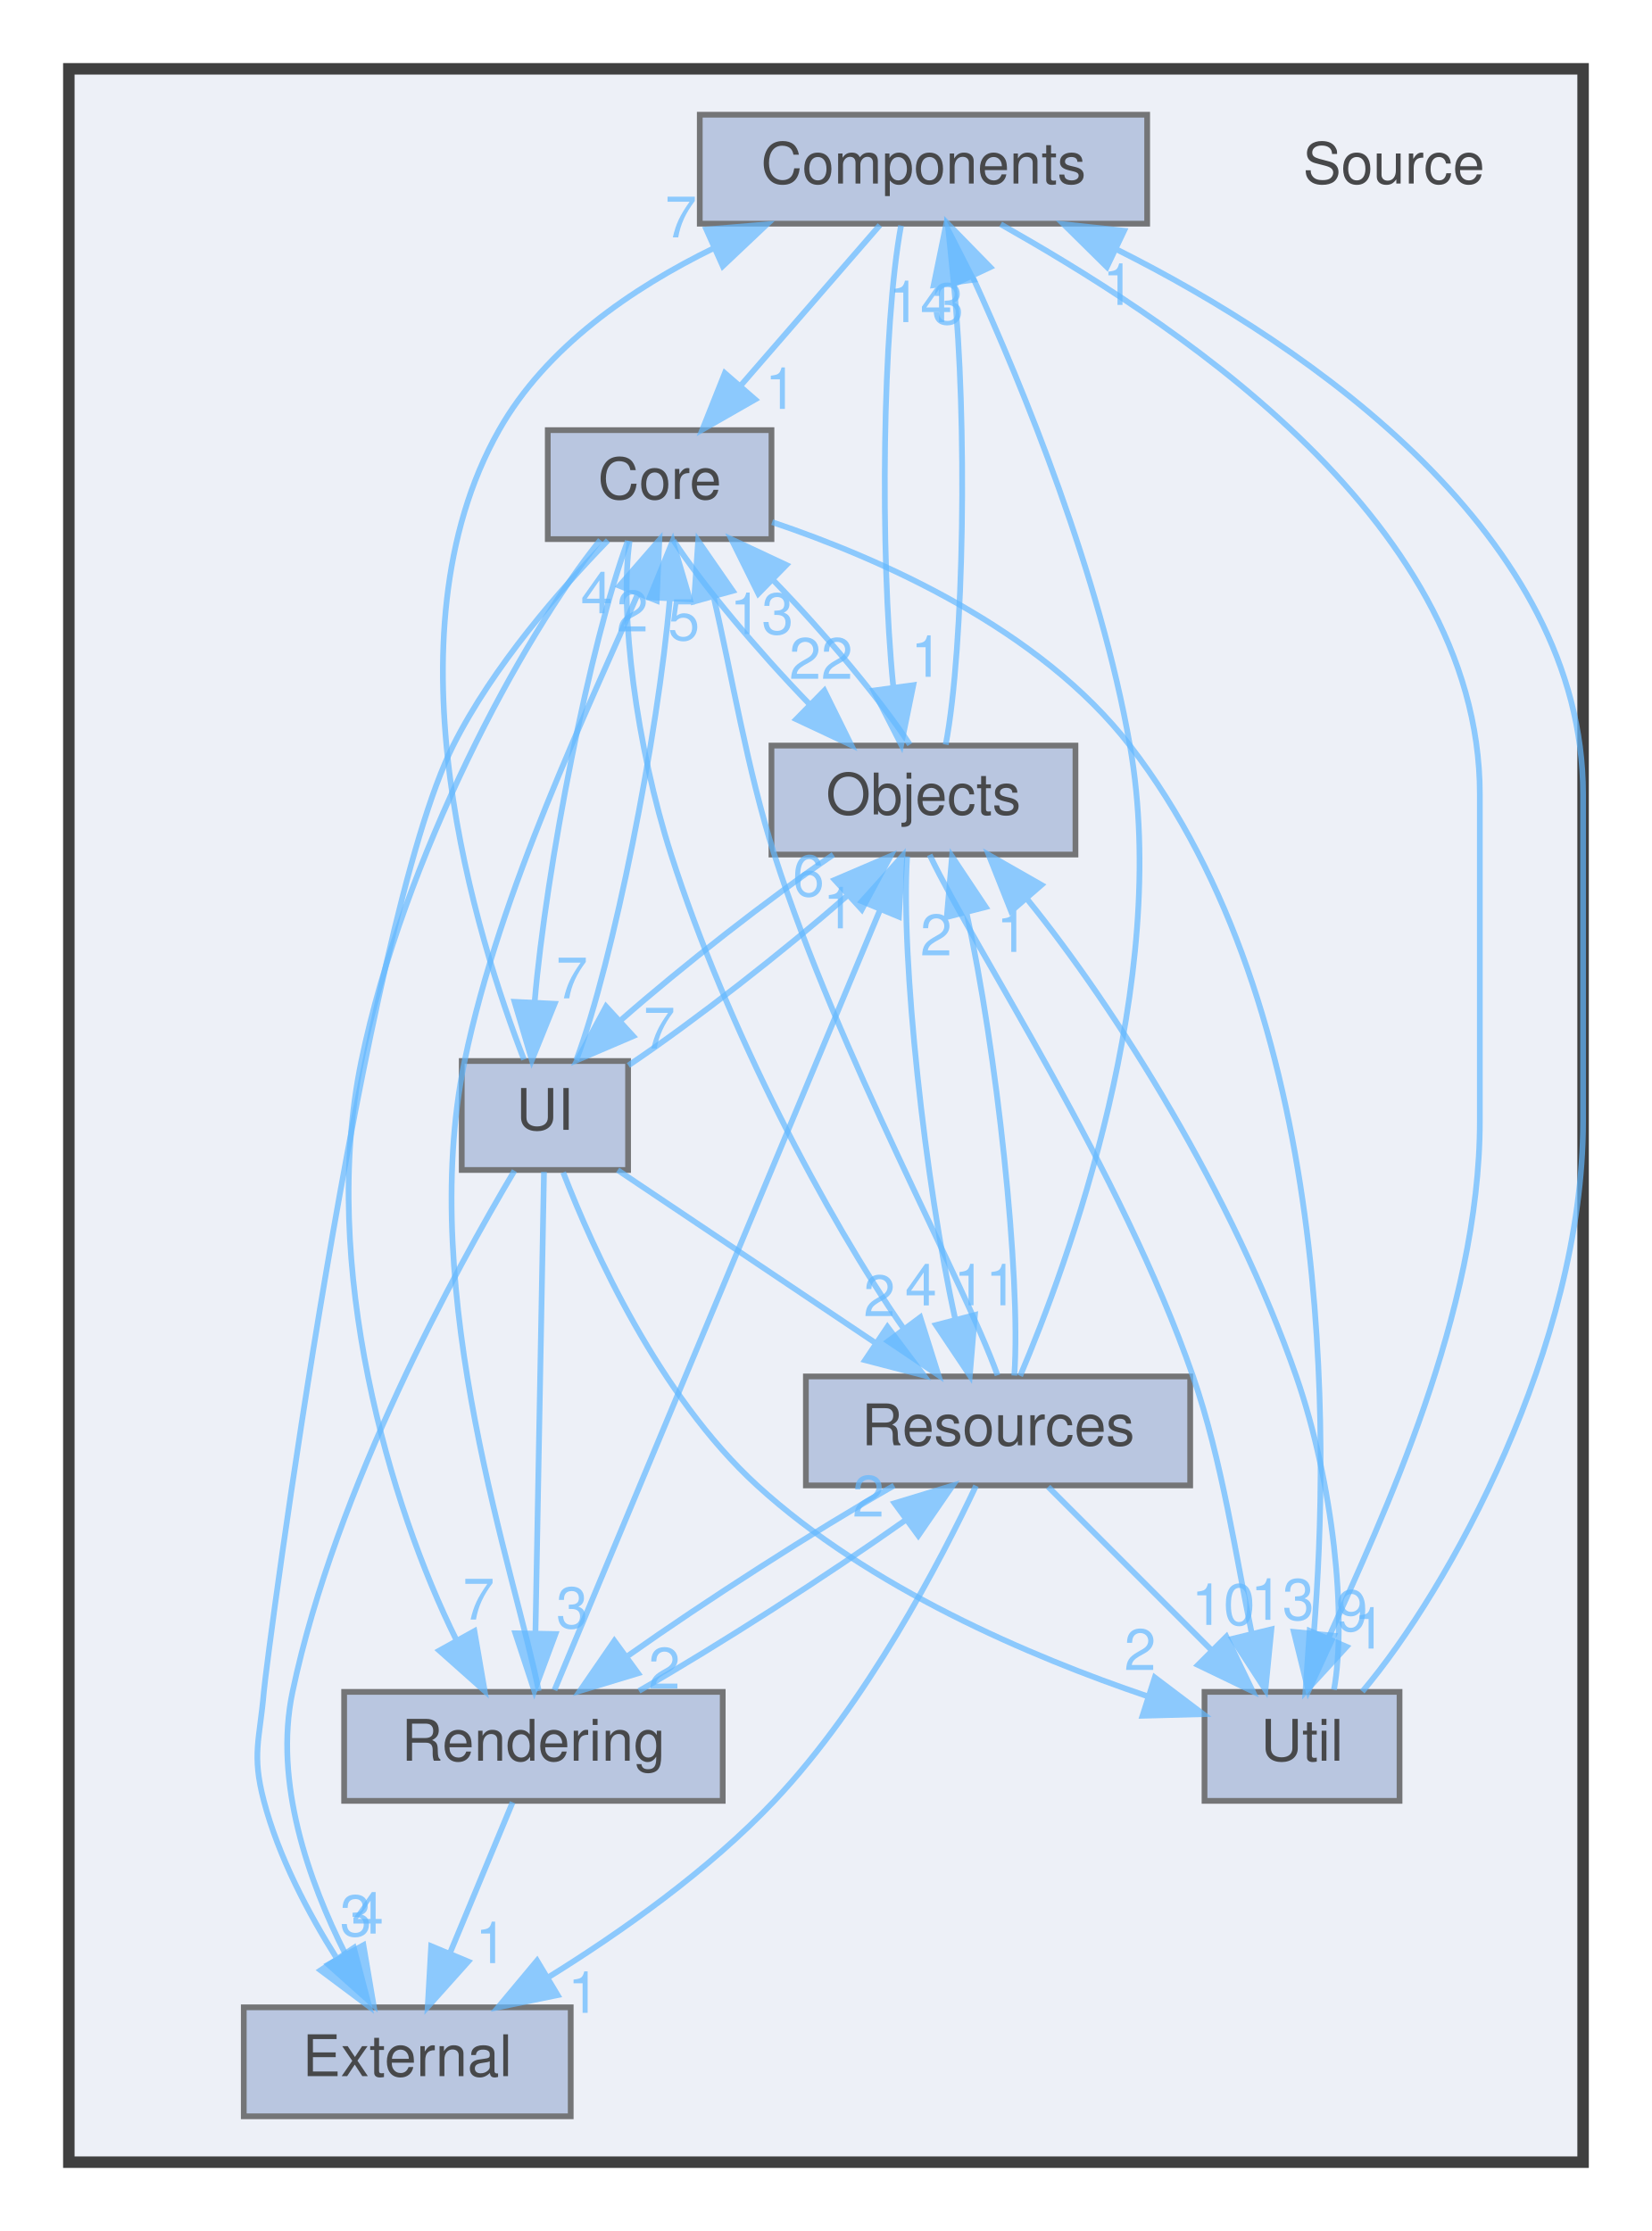
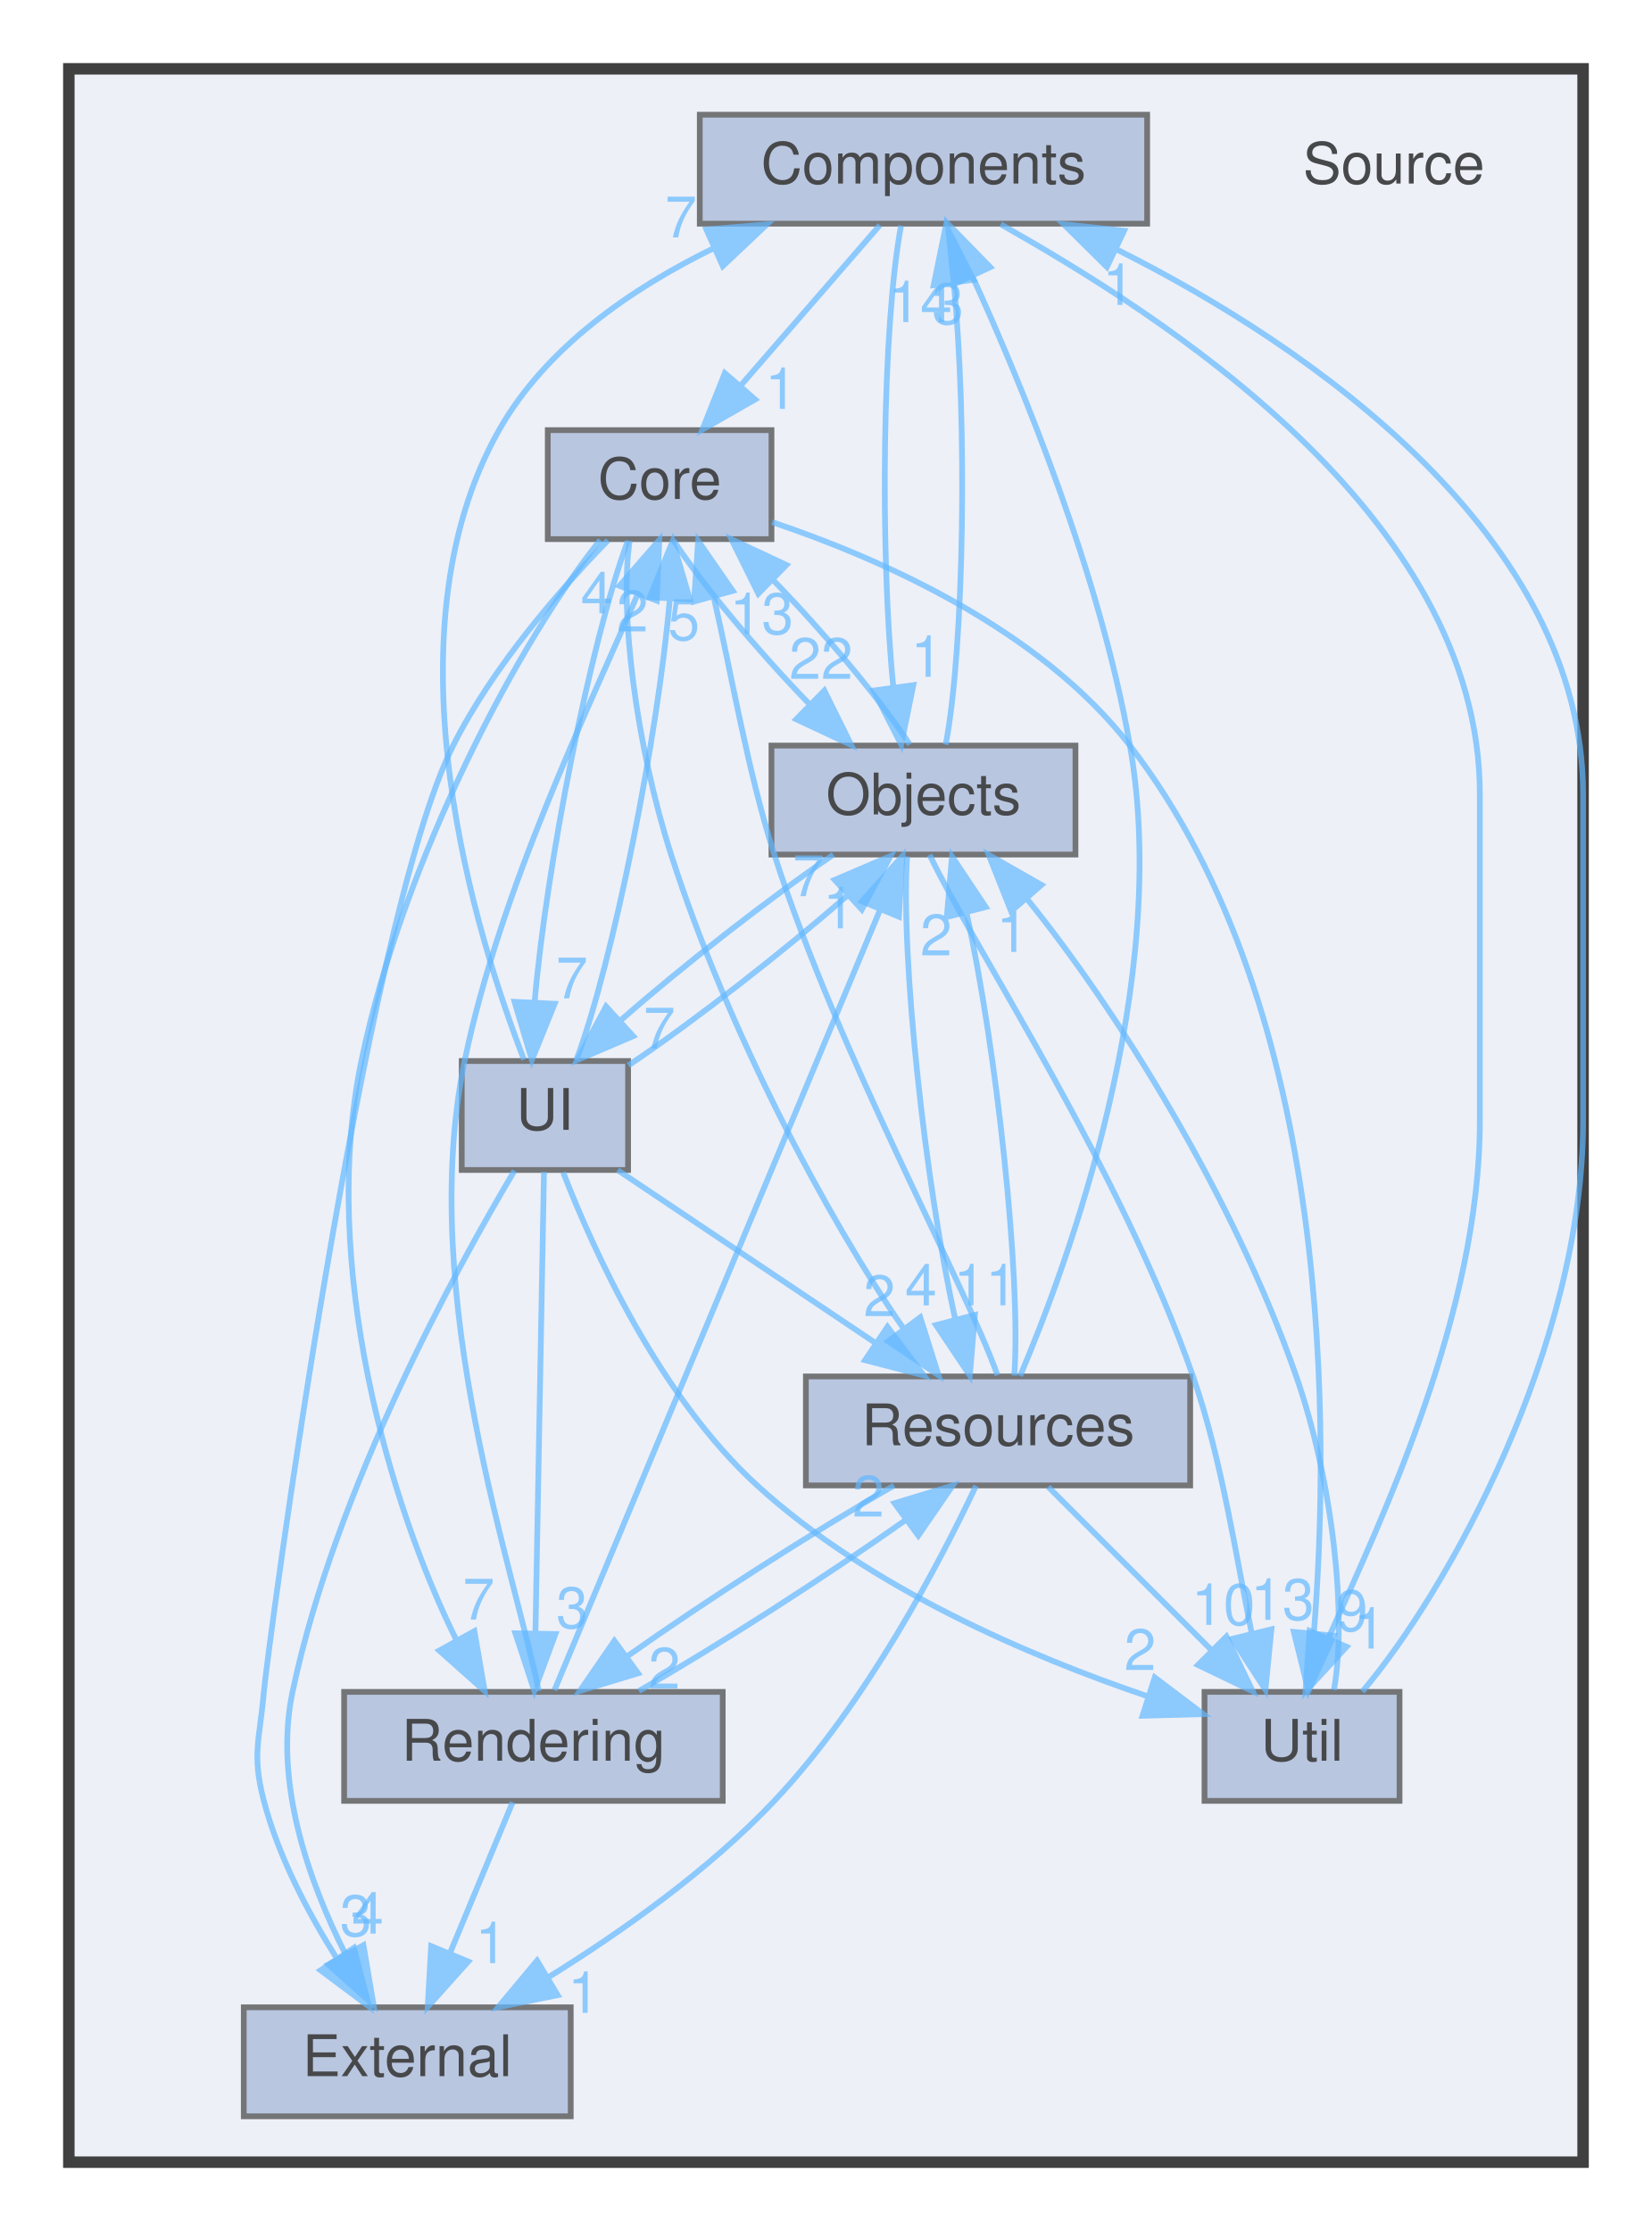
<svg xmlns="http://www.w3.org/2000/svg" xmlns:xlink="http://www.w3.org/1999/xlink" width="288pt" height="389pt" viewBox="0.00 0.00 288.00 389.00">
  <svg id="main" version="1.1" xml:space="preserve">
    <style type="text/css">
.node, .edge {opacity: 0.7;}
.node.selected, .edge.selected {opacity: 1;}
.edge:hover path { stroke: red; }
.edge:hover polygon { stroke: red; fill: red; }
</style>
    <svg id="graph" class="graph">
      <g id="graph0" class="graph" transform="scale(1 1) rotate(0) translate(4 385)">
        <g id="clust1" class="cluster">
          <g id="a_clust1">
            <a xlink:href="dir_74389ed8173ad57b461b9d623a1f3867.html" target="_top">
              <polygon fill="#edf0f7" stroke="#404040" stroke-width="2" points="8,-8 8,-373 272,-373 272,-8 8,-8" />
            </a>
          </g>
        </g>
        <g id="node1" class="node">
          <text text-anchor="middle" x="239" y="-353" font-family="Helvetica,sans-Serif" font-size="10.00">Source</text>
        </g>
        <g id="node2" class="node">
          <g id="a_node2">
            <a xlink:href="dir_5063f357ccae33c483b97cdd1e318acc.html" target="_top" xlink:title="Components">
              <polygon fill="#a2b4d6" stroke="#404040" points="196,-365 118,-365 118,-346 196,-346 196,-365" />
              <text text-anchor="middle" x="157" y="-353" font-family="Helvetica,sans-Serif" font-size="10.00">Components</text>
            </a>
          </g>
        </g>
        <g id="node3" class="node">
          <g id="a_node3">
            <a xlink:href="dir_1ad6433457b0067ef8f54a4fa85f5c9a.html" target="_top" xlink:title="Core">
              <polygon fill="#a2b4d6" stroke="#404040" points="130.5,-310 91.5,-310 91.5,-291 130.5,-291 130.5,-310" />
              <text text-anchor="middle" x="111" y="-298" font-family="Helvetica,sans-Serif" font-size="10.00">Core</text>
            </a>
          </g>
        </g>
        <g id="edge1" class="edge">
          <g id="a_edge1">
            <a xlink:href="dir_000000_000001.html" target="_top">
              <path fill="none" stroke="#63b8ff" d="M149.4,-345.75C142.84,-338.18 133.18,-327.05 125.19,-317.84" />
              <polygon fill="#63b8ff" stroke="#63b8ff" points="127.65,-315.35 118.45,-310.09 122.37,-319.94 127.65,-315.35" />
            </a>
          </g>
          <g id="a_edge1-headlabel">
            <a xlink:href="dir_000000_000001.html" target="_top" xlink:title="1">
              <text text-anchor="middle" x="132.15" y="-313.7" font-family="Helvetica,sans-Serif" font-size="10.00" fill="#63b8ff">1</text>
            </a>
          </g>
        </g>
        <g id="node5" class="node">
          <g id="a_node5">
            <a xlink:href="dir_90027755b37a19e59f21b2a53bff1c05.html" target="_top" xlink:title="Objects">
              <polygon fill="#a2b4d6" stroke="#404040" points="183.5,-255 130.5,-255 130.5,-236 183.5,-236 183.5,-255" />
              <text text-anchor="middle" x="157" y="-243" font-family="Helvetica,sans-Serif" font-size="10.00">Objects</text>
            </a>
          </g>
        </g>
        <g id="edge3" class="edge">
          <g id="a_edge3">
            <a xlink:href="dir_000000_000003.html" target="_top">
              <path fill="none" stroke="#63b8ff" d="M153.09,-345.66C149.83,-328.17 149.38,-288.8 151.74,-265.27" />
              <polygon fill="#63b8ff" stroke="#63b8ff" points="155.23,-265.54 153.12,-255.16 148.3,-264.59 155.23,-265.54" />
            </a>
          </g>
          <g id="a_edge3-headlabel">
            <a xlink:href="dir_000000_000003.html" target="_top" xlink:title="1">
              <text text-anchor="middle" x="157.56" y="-266.99" font-family="Helvetica,sans-Serif" font-size="10.00" fill="#63b8ff">1</text>
            </a>
          </g>
        </g>
        <g id="node9" class="node">
          <g id="a_node9">
            <a xlink:href="dir_7db6fad920da64edfd558eb6dbc0c610.html" target="_top" xlink:title="Util">
              <polygon fill="#a2b4d6" stroke="#404040" points="240,-90 206,-90 206,-71 240,-71 240,-90" />
              <text text-anchor="middle" x="223" y="-78" font-family="Helvetica,sans-Serif" font-size="10.00">Util</text>
            </a>
          </g>
        </g>
        <g id="edge2" class="edge">
          <g id="a_edge2">
            <a xlink:href="dir_000000_000008.html" target="_top">
              <path fill="none" stroke="#63b8ff" d="M170.46,-345.9C197.44,-330.61 254,-295.63 254,-246.5 254,-246.5 254,-246.5 254,-189.5 254,-156.13 237,-120.36 227.66,-99.51" />
              <polygon fill="#63b8ff" stroke="#63b8ff" points="230.76,-97.87 223.6,-90.06 224.33,-100.63 230.76,-97.87" />
            </a>
          </g>
          <g id="a_edge2-headlabel">
            <a xlink:href="dir_000000_000008.html" target="_top" xlink:title="1">
              <text text-anchor="middle" x="234.79" y="-97.55" font-family="Helvetica,sans-Serif" font-size="10.00" fill="#63b8ff">1</text>
            </a>
          </g>
        </g>
        <g id="node4" class="node">
          <g id="a_node4">
            <a xlink:href="dir_7c0aa22dc34fe5ebab8f7beef50f1444.html" target="_top" xlink:title="External">
              <polygon fill="#a2b4d6" stroke="#404040" points="95.5,-35 38.5,-35 38.5,-16 95.5,-16 95.5,-35" />
              <text text-anchor="middle" x="67" y="-23" font-family="Helvetica,sans-Serif" font-size="10.00">External</text>
            </a>
          </g>
        </g>
        <g id="edge5" class="edge">
          <g id="a_edge5">
            <a xlink:href="dir_000001_000002.html" target="_top">
              <path fill="none" stroke="#63b8ff" d="M101.99,-290.78C93.8,-282.35 81.95,-268.86 75,-255 59.43,-223.94 42.53,-96.19 42,-90 41.28,-81.59 39.86,-79.17 42,-71 44.55,-61.26 49.75,-51.41 54.76,-43.46" />
              <polygon fill="#63b8ff" stroke="#63b8ff" points="57.69,-45.37 60.37,-35.12 51.89,-41.46 57.69,-45.37" />
            </a>
          </g>
          <g id="a_edge5-headlabel">
            <a xlink:href="dir_000001_000002.html" target="_top" xlink:title="3">
              <text text-anchor="middle" x="58.04" y="-47.43" font-family="Helvetica,sans-Serif" font-size="10.00" fill="#63b8ff">3</text>
            </a>
          </g>
        </g>
        <g id="edge7" class="edge">
          <g id="a_edge7">
            <a xlink:href="dir_000001_000003.html" target="_top">
              <path fill="none" stroke="#63b8ff" d="M113.43,-290.75C118.47,-283.03 128.04,-271.6 137.07,-262.28" />
              <polygon fill="#63b8ff" stroke="#63b8ff" points="139.72,-264.59 144.41,-255.09 134.82,-259.59 139.72,-264.59" />
            </a>
          </g>
          <g id="a_edge7-headlabel">
            <a xlink:href="dir_000001_000003.html" target="_top" xlink:title="22">
              <text text-anchor="middle" x="139.14" y="-266.63" font-family="Helvetica,sans-Serif" font-size="10.00" fill="#63b8ff">22</text>
            </a>
          </g>
        </g>
        <g id="node6" class="node">
          <g id="a_node6">
            <a xlink:href="dir_e350ea9347b5bfd16d4777c6b135cca8.html" target="_top" xlink:title="Rendering">
              <polygon fill="#a2b4d6" stroke="#404040" points="122,-90 56,-90 56,-71 122,-71 122,-90" />
              <text text-anchor="middle" x="89" y="-78" font-family="Helvetica,sans-Serif" font-size="10.00">Rendering</text>
            </a>
          </g>
        </g>
        <g id="edge9" class="edge">
          <g id="a_edge9">
            <a xlink:href="dir_000001_000004.html" target="_top">
              <path fill="none" stroke="#63b8ff" d="M100.66,-290.85C87.06,-274.06 66.36,-235.57 59,-200 51.63,-164.35 64.02,-122.34 75.52,-99.14" />
              <polygon fill="#63b8ff" stroke="#63b8ff" points="78.71,-100.6 80.5,-90.16 72.59,-97.2 78.71,-100.6" />
            </a>
          </g>
          <g id="a_edge9-headlabel">
            <a xlink:href="dir_000001_000004.html" target="_top" xlink:title="7">
              <text text-anchor="middle" x="79.45" y="-102.62" font-family="Helvetica,sans-Serif" font-size="10.00" fill="#63b8ff">7</text>
            </a>
          </g>
        </g>
        <g id="node7" class="node">
          <g id="a_node7">
            <a xlink:href="dir_33653ba12167a1fe8548138e0d08f67a.html" target="_top" xlink:title="Resources">
              <polygon fill="#a2b4d6" stroke="#404040" points="203.5,-145 136.5,-145 136.5,-126 203.5,-126 203.5,-145" />
              <text text-anchor="middle" x="170" y="-133" font-family="Helvetica,sans-Serif" font-size="10.00">Resources</text>
            </a>
          </g>
        </g>
        <g id="edge4" class="edge">
          <g id="a_edge4">
            <a xlink:href="dir_000001_000005.html" target="_top">
              <path fill="none" stroke="#63b8ff" d="M105.77,-290.69C103.97,-278.26 106.92,-254.96 113,-236 122.76,-205.57 140.15,-172.61 153.58,-153.29" />
              <polygon fill="#63b8ff" stroke="#63b8ff" points="156.44,-155.31 159.62,-145.21 150.83,-151.13 156.44,-155.31" />
            </a>
          </g>
          <g id="a_edge4-headlabel">
            <a xlink:href="dir_000001_000005.html" target="_top" xlink:title="4">
              <text text-anchor="middle" x="156.56" y="-157.39" font-family="Helvetica,sans-Serif" font-size="10.00" fill="#63b8ff">4</text>
            </a>
          </g>
        </g>
        <g id="node8" class="node">
          <g id="a_node8">
            <a xlink:href="dir_ad68fd99ee46e73a145661c4c85612bf.html" target="_top" xlink:title="UI">
              <polygon fill="#a2b4d6" stroke="#404040" points="105.5,-200 76.5,-200 76.5,-181 105.5,-181 105.5,-200" />
              <text text-anchor="middle" x="91" y="-188" font-family="Helvetica,sans-Serif" font-size="10.00">UI</text>
            </a>
          </g>
        </g>
        <g id="edge8" class="edge">
          <g id="a_edge8">
            <a xlink:href="dir_000001_000007.html" target="_top">
              <path fill="none" stroke="#63b8ff" d="M105.45,-290.66C98.95,-273.17 91.21,-233.8 89.21,-210.27" />
              <polygon fill="#63b8ff" stroke="#63b8ff" points="92.7,-209.98 88.73,-200.16 85.71,-210.32 92.7,-209.98" />
            </a>
          </g>
          <g id="a_edge8-headlabel">
            <a xlink:href="dir_000001_000007.html" target="_top" xlink:title="7">
              <text text-anchor="middle" x="95.71" y="-210.93" font-family="Helvetica,sans-Serif" font-size="10.00" fill="#63b8ff">7</text>
            </a>
          </g>
        </g>
        <g id="edge6" class="edge">
          <g id="a_edge6">
            <a xlink:href="dir_000001_000008.html" target="_top">
              <path fill="none" stroke="#63b8ff" d="M130.62,-293.96C149.45,-287.62 177.27,-275.39 193,-255 228.73,-208.68 227.81,-134.66 225.06,-100.24" />
              <polygon fill="#63b8ff" stroke="#63b8ff" points="228.54,-99.8 224.11,-90.18 221.57,-100.46 228.54,-99.8" />
            </a>
          </g>
          <g id="a_edge6-headlabel">
            <a xlink:href="dir_000001_000008.html" target="_top" xlink:title="9">
              <text text-anchor="middle" x="231.7" y="-100.62" font-family="Helvetica,sans-Serif" font-size="10.00" fill="#63b8ff">9</text>
            </a>
          </g>
        </g>
        <g id="edge12" class="edge">
          <g id="a_edge12">
            <a xlink:href="dir_000003_000000.html" target="_top">
              <path fill="none" stroke="#63b8ff" d="M160.88,-255.16C164.16,-272.5 164.63,-311.84 162.29,-335.48" />
              <polygon fill="#63b8ff" stroke="#63b8ff" points="158.78,-335.28 160.91,-345.66 165.72,-336.22 158.78,-335.28" />
            </a>
          </g>
          <g id="a_edge12-headlabel">
            <a xlink:href="dir_000003_000000.html" target="_top" xlink:title="14">
              <text text-anchor="middle" x="156.45" y="-328.84" font-family="Helvetica,sans-Serif" font-size="10.00" fill="#63b8ff">14</text>
            </a>
          </g>
        </g>
        <g id="edge10" class="edge">
          <g id="a_edge10">
            <a xlink:href="dir_000003_000001.html" target="_top">
              <path fill="none" stroke="#63b8ff" d="M154.62,-255.17C149.59,-262.9 139.96,-274.41 130.89,-283.76" />
              <polygon fill="#63b8ff" stroke="#63b8ff" points="128.21,-281.49 123.51,-290.98 133.1,-286.49 128.21,-281.49" />
            </a>
          </g>
          <g id="a_edge10-headlabel">
            <a xlink:href="dir_000003_000001.html" target="_top" xlink:title="13">
              <text text-anchor="middle" x="128.79" y="-274.45" font-family="Helvetica,sans-Serif" font-size="10.00" fill="#63b8ff">13</text>
            </a>
          </g>
        </g>
        <g id="edge11" class="edge">
          <g id="a_edge11">
            <a xlink:href="dir_000003_000005.html" target="_top">
              <path fill="none" stroke="#63b8ff" d="M154.15,-235.66C152.99,-218.09 157.32,-178.45 162.55,-154.95" />
              <polygon fill="#63b8ff" stroke="#63b8ff" points="165.97,-155.72 165.08,-145.16 159.19,-153.96 165.97,-155.72" />
            </a>
          </g>
          <g id="a_edge11-headlabel">
            <a xlink:href="dir_000003_000005.html" target="_top" xlink:title="11">
              <text text-anchor="middle" x="167.82" y="-157.41" font-family="Helvetica,sans-Serif" font-size="10.00" fill="#63b8ff">11</text>
            </a>
          </g>
        </g>
        <g id="edge14" class="edge">
          <g id="a_edge14">
            <a xlink:href="dir_000003_000007.html" target="_top">
              <path fill="none" stroke="#63b8ff" d="M141.28,-235.98C129.91,-228.23 115.03,-216.58 104.26,-207.14" />
              <polygon fill="#63b8ff" stroke="#63b8ff" points="106.39,-204.34 96.65,-200.17 101.66,-209.51 106.39,-204.34" />
            </a>
          </g>
          <g id="a_edge14-headlabel">
            <a xlink:href="dir_000003_000007.html" target="_top" xlink:title="7">
              <text text-anchor="middle" x="110.96" y="-202.18" font-family="Helvetica,sans-Serif" font-size="10.00" fill="#63b8ff">7</text>
            </a>
          </g>
        </g>
        <g id="edge13" class="edge">
          <g id="a_edge13">
            <a xlink:href="dir_000003_000008.html" target="_top">
              <path fill="none" stroke="#63b8ff" d="M158.08,-235.95C165.99,-219.34 191.44,-181.14 204,-145 209.04,-130.49 211.55,-113.22 214.2,-100.36" />
              <polygon fill="#63b8ff" stroke="#63b8ff" points="217.66,-100.91 216.62,-90.37 210.86,-99.26 217.66,-100.91" />
            </a>
          </g>
          <g id="a_edge13-headlabel">
            <a xlink:href="dir_000003_000008.html" target="_top" xlink:title="13">
              <text text-anchor="middle" x="219.58" y="-102.57" font-family="Helvetica,sans-Serif" font-size="10.00" fill="#63b8ff">13</text>
            </a>
          </g>
        </g>
        <g id="edge15" class="edge">
          <g id="a_edge15">
            <a xlink:href="dir_000004_000001.html" target="_top">
              <path fill="none" stroke="#63b8ff" d="M89.92,-90.16C86.11,-109.77 68.54,-159.08 77,-200 83.21,-230.01 98.92,-262.1 107.21,-281.48" />
              <polygon fill="#63b8ff" stroke="#63b8ff" points="103.99,-282.86 110.95,-290.85 110.49,-280.27 103.99,-282.86" />
            </a>
          </g>
          <g id="a_edge15-headlabel">
            <a xlink:href="dir_000004_000001.html" target="_top" xlink:title="4">
              <text text-anchor="middle" x="100.02" y="-278.07" font-family="Helvetica,sans-Serif" font-size="10.00" fill="#63b8ff">4</text>
            </a>
          </g>
        </g>
        <g id="edge17" class="edge">
          <g id="a_edge17">
            <a xlink:href="dir_000004_000002.html" target="_top">
              <path fill="none" stroke="#63b8ff" d="M85.37,-70.75C82.42,-63.65 78.17,-53.4 74.49,-44.56" />
              <polygon fill="#63b8ff" stroke="#63b8ff" points="77.63,-42.98 70.57,-35.09 71.17,-45.67 77.63,-42.98" />
            </a>
          </g>
          <g id="a_edge17-headlabel">
            <a xlink:href="dir_000004_000002.html" target="_top" xlink:title="1">
              <text text-anchor="middle" x="81.63" y="-42.71" font-family="Helvetica,sans-Serif" font-size="10.00" fill="#63b8ff">1</text>
            </a>
          </g>
        </g>
        <g id="edge18" class="edge">
          <g id="a_edge18">
            <a xlink:href="dir_000004_000003.html" target="_top">
              <path fill="none" stroke="#63b8ff" d="M92.67,-90.31C103.4,-116.01 134.82,-191.32 149.4,-226.28" />
              <polygon fill="#63b8ff" stroke="#63b8ff" points="146.26,-227.85 153.34,-235.74 152.72,-225.16 146.26,-227.85" />
            </a>
          </g>
          <g id="a_edge18-headlabel">
            <a xlink:href="dir_000004_000003.html" target="_top" xlink:title="1">
              <text text-anchor="middle" x="142.26" y="-223.13" font-family="Helvetica,sans-Serif" font-size="10.00" fill="#63b8ff">1</text>
            </a>
          </g>
        </g>
        <g id="edge16" class="edge">
          <g id="a_edge16">
            <a xlink:href="dir_000004_000005.html" target="_top">
              <path fill="none" stroke="#63b8ff" d="M107.4,-90.17C121.43,-98.21 140.29,-110.34 153.76,-119.88" />
              <polygon fill="#63b8ff" stroke="#63b8ff" points="151.96,-122.9 162.1,-125.98 156.1,-117.25 151.96,-122.9" />
            </a>
          </g>
          <g id="a_edge16-headlabel">
            <a xlink:href="dir_000004_000005.html" target="_top" xlink:title="2">
              <text text-anchor="middle" x="147.39" y="-120.57" font-family="Helvetica,sans-Serif" font-size="10.00" fill="#63b8ff">2</text>
            </a>
          </g>
        </g>
        <g id="edge20" class="edge">
          <g id="a_edge20">
            <a xlink:href="dir_000005_000000.html" target="_top">
              <path fill="none" stroke="#63b8ff" d="M173.86,-145.1C182.13,-164.61 200.24,-213.72 193,-255 187.78,-284.75 174.41,-317.34 165.52,-336.84" />
              <polygon fill="#63b8ff" stroke="#63b8ff" points="162.3,-335.45 161.23,-346 168.64,-338.42 162.3,-335.45" />
            </a>
          </g>
          <g id="a_edge20-headlabel">
            <a xlink:href="dir_000005_000000.html" target="_top" xlink:title="3">
              <text text-anchor="middle" x="161.26" y="-328.5" font-family="Helvetica,sans-Serif" font-size="10.00" fill="#63b8ff">3</text>
            </a>
          </g>
        </g>
        <g id="edge19" class="edge">
          <g id="a_edge19">
            <a xlink:href="dir_000005_000001.html" target="_top">
              <path fill="none" stroke="#63b8ff" d="M169.91,-145.21C163.85,-162.1 142.31,-200.75 131,-236 126.29,-250.67 123.47,-267.92 120.46,-280.74" />
              <polygon fill="#63b8ff" stroke="#63b8ff" points="117,-280.12 117.72,-290.69 123.75,-281.98 117,-280.12" />
            </a>
          </g>
          <g id="a_edge19-headlabel">
            <a xlink:href="dir_000005_000001.html" target="_top" xlink:title="5">
              <text text-anchor="middle" x="115.22" y="-273.4" font-family="Helvetica,sans-Serif" font-size="10.00" fill="#63b8ff">5</text>
            </a>
          </g>
        </g>
        <g id="edge21" class="edge">
          <g id="a_edge21">
            <a xlink:href="dir_000005_000002.html" target="_top">
              <path fill="none" stroke="#63b8ff" d="M166.16,-125.94C160.06,-112.99 147.17,-88.12 131,-71 119.56,-58.89 104.32,-48.13 91.58,-40.23" />
              <polygon fill="#63b8ff" stroke="#63b8ff" points="93.22,-37.13 82.84,-35.01 89.63,-43.14 93.22,-37.13" />
            </a>
          </g>
          <g id="a_edge21-headlabel">
            <a xlink:href="dir_000005_000002.html" target="_top" xlink:title="1">
              <text text-anchor="middle" x="97.76" y="-34.04" font-family="Helvetica,sans-Serif" font-size="10.00" fill="#63b8ff">1</text>
            </a>
          </g>
        </g>
        <g id="edge23" class="edge">
          <g id="a_edge23">
            <a xlink:href="dir_000005_000003.html" target="_top">
              <path fill="none" stroke="#63b8ff" d="M172.84,-145.16C174.04,-162.58 169.72,-202.2 164.51,-225.8" />
              <polygon fill="#63b8ff" stroke="#63b8ff" points="161.07,-225.11 161.98,-235.66 167.85,-226.85 161.07,-225.11" />
            </a>
          </g>
          <g id="a_edge23-headlabel">
            <a xlink:href="dir_000005_000003.html" target="_top" xlink:title="2">
              <text text-anchor="middle" x="159.21" y="-218.42" font-family="Helvetica,sans-Serif" font-size="10.00" fill="#63b8ff">2</text>
            </a>
          </g>
        </g>
        <g id="edge24" class="edge">
          <g id="a_edge24">
            <a xlink:href="dir_000005_000004.html" target="_top">
              <path fill="none" stroke="#63b8ff" d="M151.87,-125.98C137.9,-118 119.04,-105.88 105.5,-96.31" />
              <polygon fill="#63b8ff" stroke="#63b8ff" points="107.24,-93.24 97.1,-90.17 103.11,-98.9 107.24,-93.24" />
            </a>
          </g>
          <g id="a_edge24-headlabel">
            <a xlink:href="dir_000005_000004.html" target="_top" xlink:title="2">
              <text text-anchor="middle" x="111.82" y="-90.57" font-family="Helvetica,sans-Serif" font-size="10.00" fill="#63b8ff">2</text>
            </a>
          </g>
        </g>
        <g id="edge22" class="edge">
          <g id="a_edge22">
            <a xlink:href="dir_000005_000008.html" target="_top">
              <path fill="none" stroke="#63b8ff" d="M178.75,-125.75C186.47,-118.03 197.9,-106.6 207.22,-97.28" />
              <polygon fill="#63b8ff" stroke="#63b8ff" points="209.81,-99.64 214.41,-90.09 204.86,-94.69 209.81,-99.64" />
            </a>
          </g>
          <g id="a_edge22-headlabel">
            <a xlink:href="dir_000005_000008.html" target="_top" xlink:title="10">
              <text text-anchor="middle" x="209.28" y="-101.68" font-family="Helvetica,sans-Serif" font-size="10.00" fill="#63b8ff">10</text>
            </a>
          </g>
        </g>
        <g id="edge27" class="edge">
          <g id="a_edge27">
            <a xlink:href="dir_000007_000000.html" target="_top">
              <path fill="none" stroke="#63b8ff" d="M87.35,-200.25C79.33,-220.92 62.5,-273.74 83,-310 91.17,-324.45 106.12,-334.73 120.46,-341.74" />
              <polygon fill="#63b8ff" stroke="#63b8ff" points="119.15,-344.99 129.71,-345.88 122.01,-338.6 119.15,-344.99" />
            </a>
          </g>
          <g id="a_edge27-headlabel">
            <a xlink:href="dir_000007_000000.html" target="_top" xlink:title="7">
              <text text-anchor="middle" x="114.71" y="-343.61" font-family="Helvetica,sans-Serif" font-size="10.00" fill="#63b8ff">7</text>
            </a>
          </g>
        </g>
        <g id="edge25" class="edge">
          <g id="a_edge25">
            <a xlink:href="dir_000007_000001.html" target="_top">
              <path fill="none" stroke="#63b8ff" d="M96.48,-200.16C102.97,-217.5 110.73,-256.84 112.77,-280.48" />
              <polygon fill="#63b8ff" stroke="#63b8ff" points="109.28,-280.85 113.28,-290.66 116.27,-280.5 109.28,-280.85" />
            </a>
          </g>
          <g id="a_edge25-headlabel">
            <a xlink:href="dir_000007_000001.html" target="_top" xlink:title="2">
              <text text-anchor="middle" x="106.26" y="-274.9" font-family="Helvetica,sans-Serif" font-size="10.00" fill="#63b8ff">2</text>
            </a>
          </g>
        </g>
        <g id="edge28" class="edge">
          <g id="a_edge28">
            <a xlink:href="dir_000007_000002.html" target="_top">
              <path fill="none" stroke="#63b8ff" d="M85.69,-180.87C75.72,-164.11 54.53,-125.67 47,-90 43.68,-74.3 49.85,-56.94 56.19,-44.35" />
              <polygon fill="#63b8ff" stroke="#63b8ff" points="59.36,-45.84 61.13,-35.4 53.23,-42.46 59.36,-45.84" />
            </a>
          </g>
          <g id="a_edge28-headlabel">
            <a xlink:href="dir_000007_000002.html" target="_top" xlink:title="4">
              <text text-anchor="middle" x="60.11" y="-47.86" font-family="Helvetica,sans-Serif" font-size="10.00" fill="#63b8ff">4</text>
            </a>
          </g>
        </g>
        <g id="edge30" class="edge">
          <g id="a_edge30">
            <a xlink:href="dir_000007_000003.html" target="_top">
              <path fill="none" stroke="#63b8ff" d="M105.56,-199.23C117.07,-206.97 132.6,-219.1 143.74,-228.86" />
              <polygon fill="#63b8ff" stroke="#63b8ff" points="141.53,-231.58 151.27,-235.75 146.25,-226.41 141.53,-231.58" />
            </a>
          </g>
          <g id="a_edge30-headlabel">
-             <a xlink:href="dir_000007_000003.html" target="_top" xlink:title="6">
-               <text text-anchor="middle" x="136.96" y="-228.75" font-family="Helvetica,sans-Serif" font-size="10.00" fill="#63b8ff">6</text>
+             <a xlink:href="dir_000007_000003.html" target="_top" xlink:title="7">
+               <text text-anchor="middle" x="136.96" y="-228.75" font-family="Helvetica,sans-Serif" font-size="10.00" fill="#63b8ff">7</text>
            </a>
          </g>
        </g>
        <g id="edge31" class="edge">
          <g id="a_edge31">
            <a xlink:href="dir_000007_000004.html" target="_top">
              <path fill="none" stroke="#63b8ff" d="M90.84,-180.66C90.51,-163.17 89.78,-123.8 89.35,-100.27" />
              <polygon fill="#63b8ff" stroke="#63b8ff" points="92.84,-100.09 89.16,-90.16 85.85,-100.22 92.84,-100.09" />
            </a>
          </g>
          <g id="a_edge31-headlabel">
            <a xlink:href="dir_000007_000004.html" target="_top" xlink:title="3">
              <text text-anchor="middle" x="95.75" y="-101.13" font-family="Helvetica,sans-Serif" font-size="10.00" fill="#63b8ff">3</text>
            </a>
          </g>
        </g>
        <g id="edge26" class="edge">
          <g id="a_edge26">
            <a xlink:href="dir_000007_000005.html" target="_top">
              <path fill="none" stroke="#63b8ff" d="M103.69,-180.98C115.83,-172.84 134.36,-160.41 148.75,-150.76" />
              <polygon fill="#63b8ff" stroke="#63b8ff" points="150.72,-153.65 157.08,-145.17 146.82,-147.84 150.72,-153.65" />
            </a>
          </g>
          <g id="a_edge26-headlabel">
            <a xlink:href="dir_000007_000005.html" target="_top" xlink:title="2">
              <text text-anchor="middle" x="149.32" y="-155.51" font-family="Helvetica,sans-Serif" font-size="10.00" fill="#63b8ff">2</text>
            </a>
          </g>
        </g>
        <g id="edge29" class="edge">
          <g id="a_edge29">
            <a xlink:href="dir_000007_000008.html" target="_top">
              <path fill="none" stroke="#63b8ff" d="M94.19,-180.58C99.39,-167.15 110.86,-141.67 128,-126 147.55,-108.13 175.54,-96.2 196.08,-89.23" />
              <polygon fill="#63b8ff" stroke="#63b8ff" points="197.33,-92.51 205.78,-86.12 195.19,-85.84 197.33,-92.51" />
            </a>
          </g>
          <g id="a_edge29-headlabel">
            <a xlink:href="dir_000007_000008.html" target="_top" xlink:title="2">
              <text text-anchor="middle" x="194.77" y="-93.81" font-family="Helvetica,sans-Serif" font-size="10.00" fill="#63b8ff">2</text>
            </a>
          </g>
        </g>
        <g id="edge32" class="edge">
          <g id="a_edge32">
            <a xlink:href="dir_000008_000000.html" target="_top">
              <path fill="none" stroke="#63b8ff" d="M233.52,-90.06C248.55,-107.82 272,-150.31 272,-189.5 272,-246.5 272,-246.5 272,-246.5 272,-291.41 224.74,-324.49 190.66,-341.52" />
              <polygon fill="#63b8ff" stroke="#63b8ff" points="188.98,-338.45 181.44,-345.9 191.98,-344.77 188.98,-338.45" />
            </a>
          </g>
          <g id="a_edge32-headlabel">
            <a xlink:href="dir_000008_000000.html" target="_top" xlink:title="1">
              <text text-anchor="middle" x="191.01" y="-331.84" font-family="Helvetica,sans-Serif" font-size="10.00" fill="#63b8ff">1</text>
            </a>
          </g>
        </g>
        <g id="edge33" class="edge">
          <g id="a_edge33">
            <a xlink:href="dir_000008_000003.html" target="_top">
              <path fill="none" stroke="#63b8ff" d="M228.57,-90.37C230.81,-102.87 228.52,-126.24 222,-145 211.11,-176.34 190.52,-209.23 175.06,-228.25" />
              <polygon fill="#63b8ff" stroke="#63b8ff" points="172.28,-226.11 168.37,-235.95 177.57,-230.7 172.28,-226.11" />
            </a>
          </g>
          <g id="a_edge33-headlabel">
            <a xlink:href="dir_000008_000003.html" target="_top" xlink:title="1">
              <text text-anchor="middle" x="172.49" y="-219.03" font-family="Helvetica,sans-Serif" font-size="10.00" fill="#63b8ff">1</text>
            </a>
          </g>
        </g>
      </g>
    </svg>
  </svg>
  <style type="text/css">

[data-mouse-over-selected='false'] { opacity: 0.7; }
[data-mouse-over-selected='true']  { opacity: 1.0; }

</style>
</svg>
